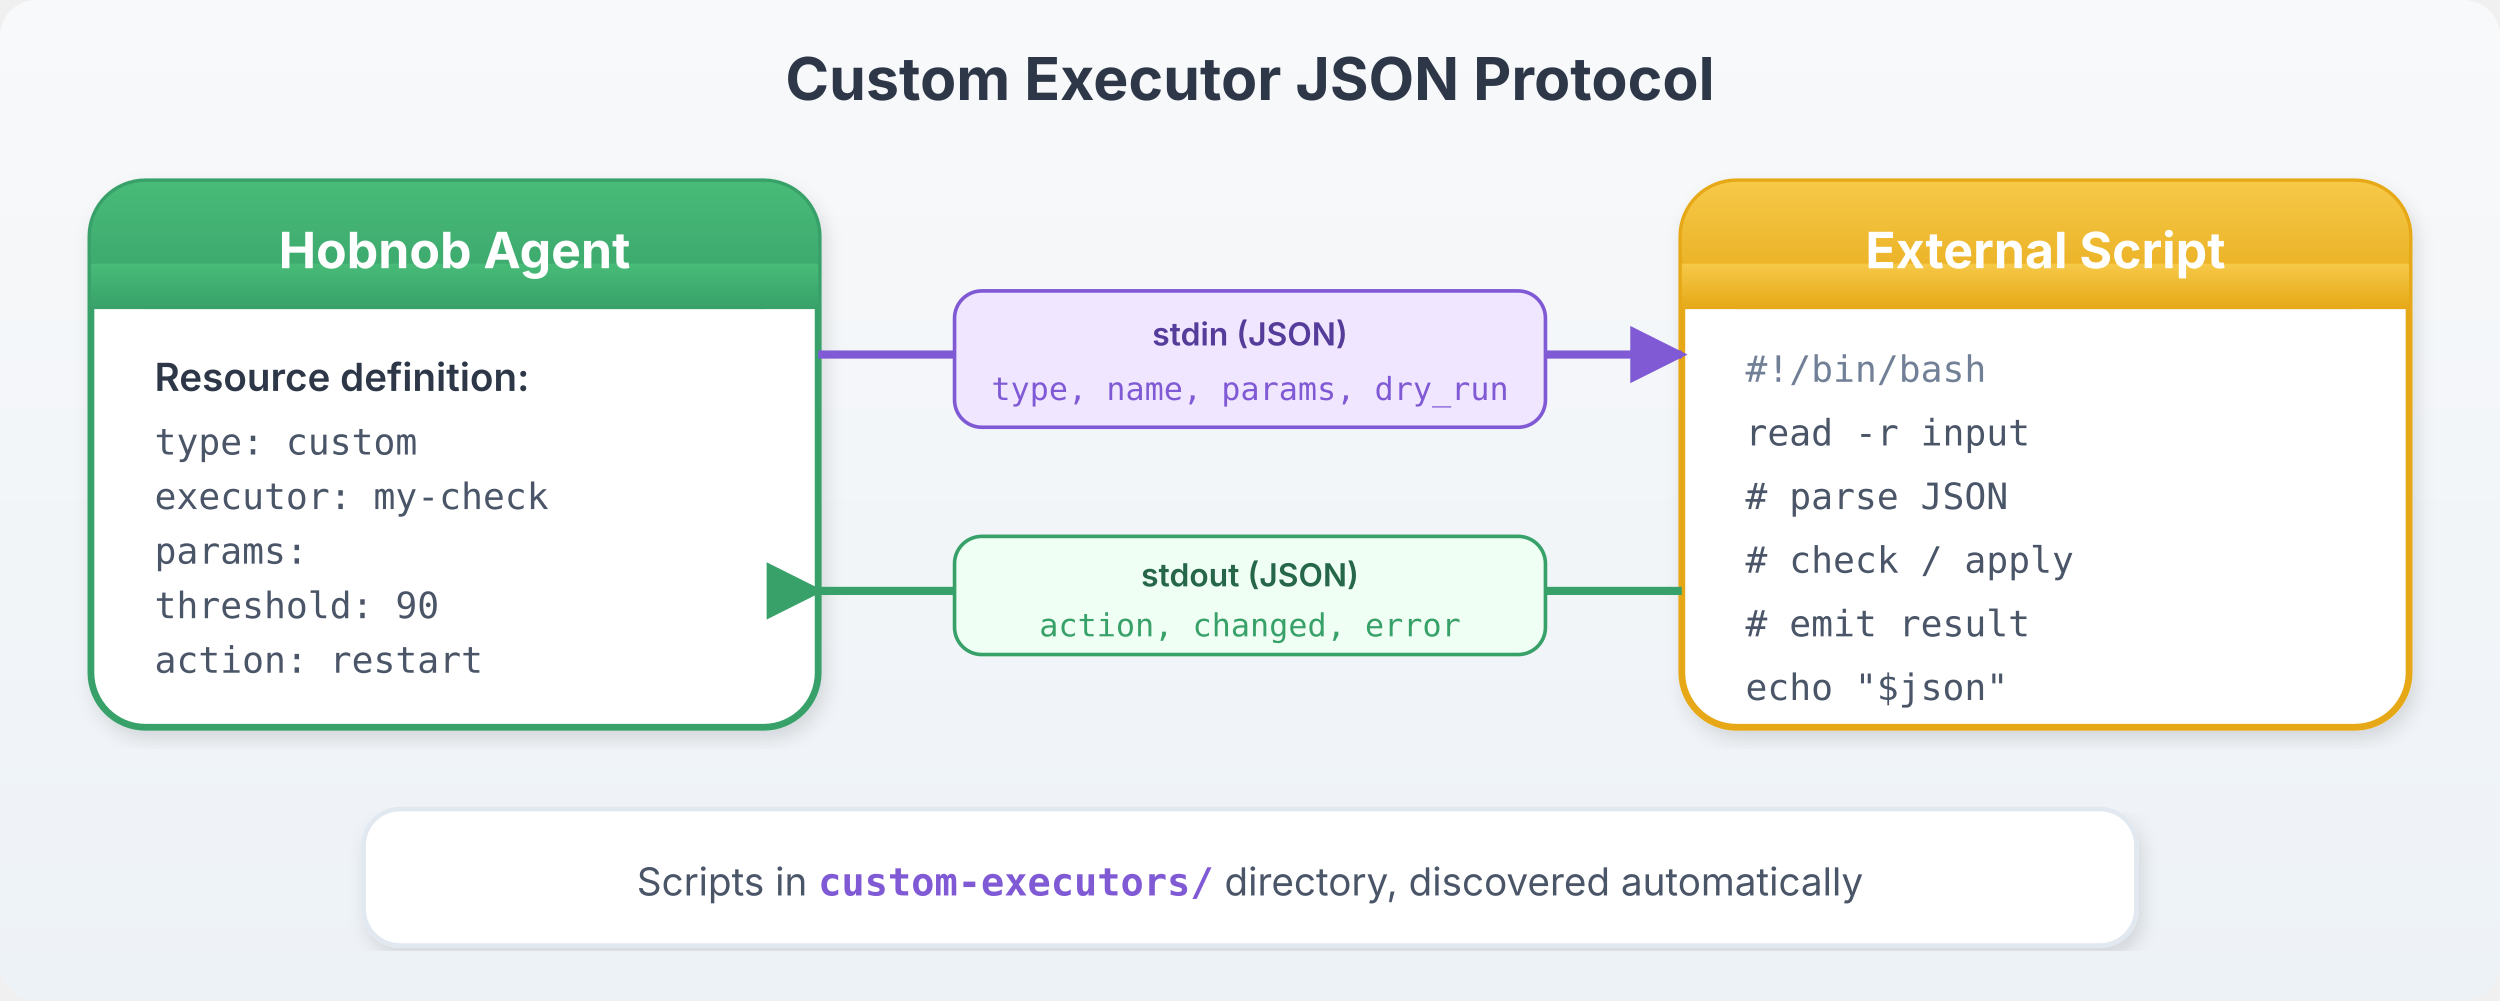
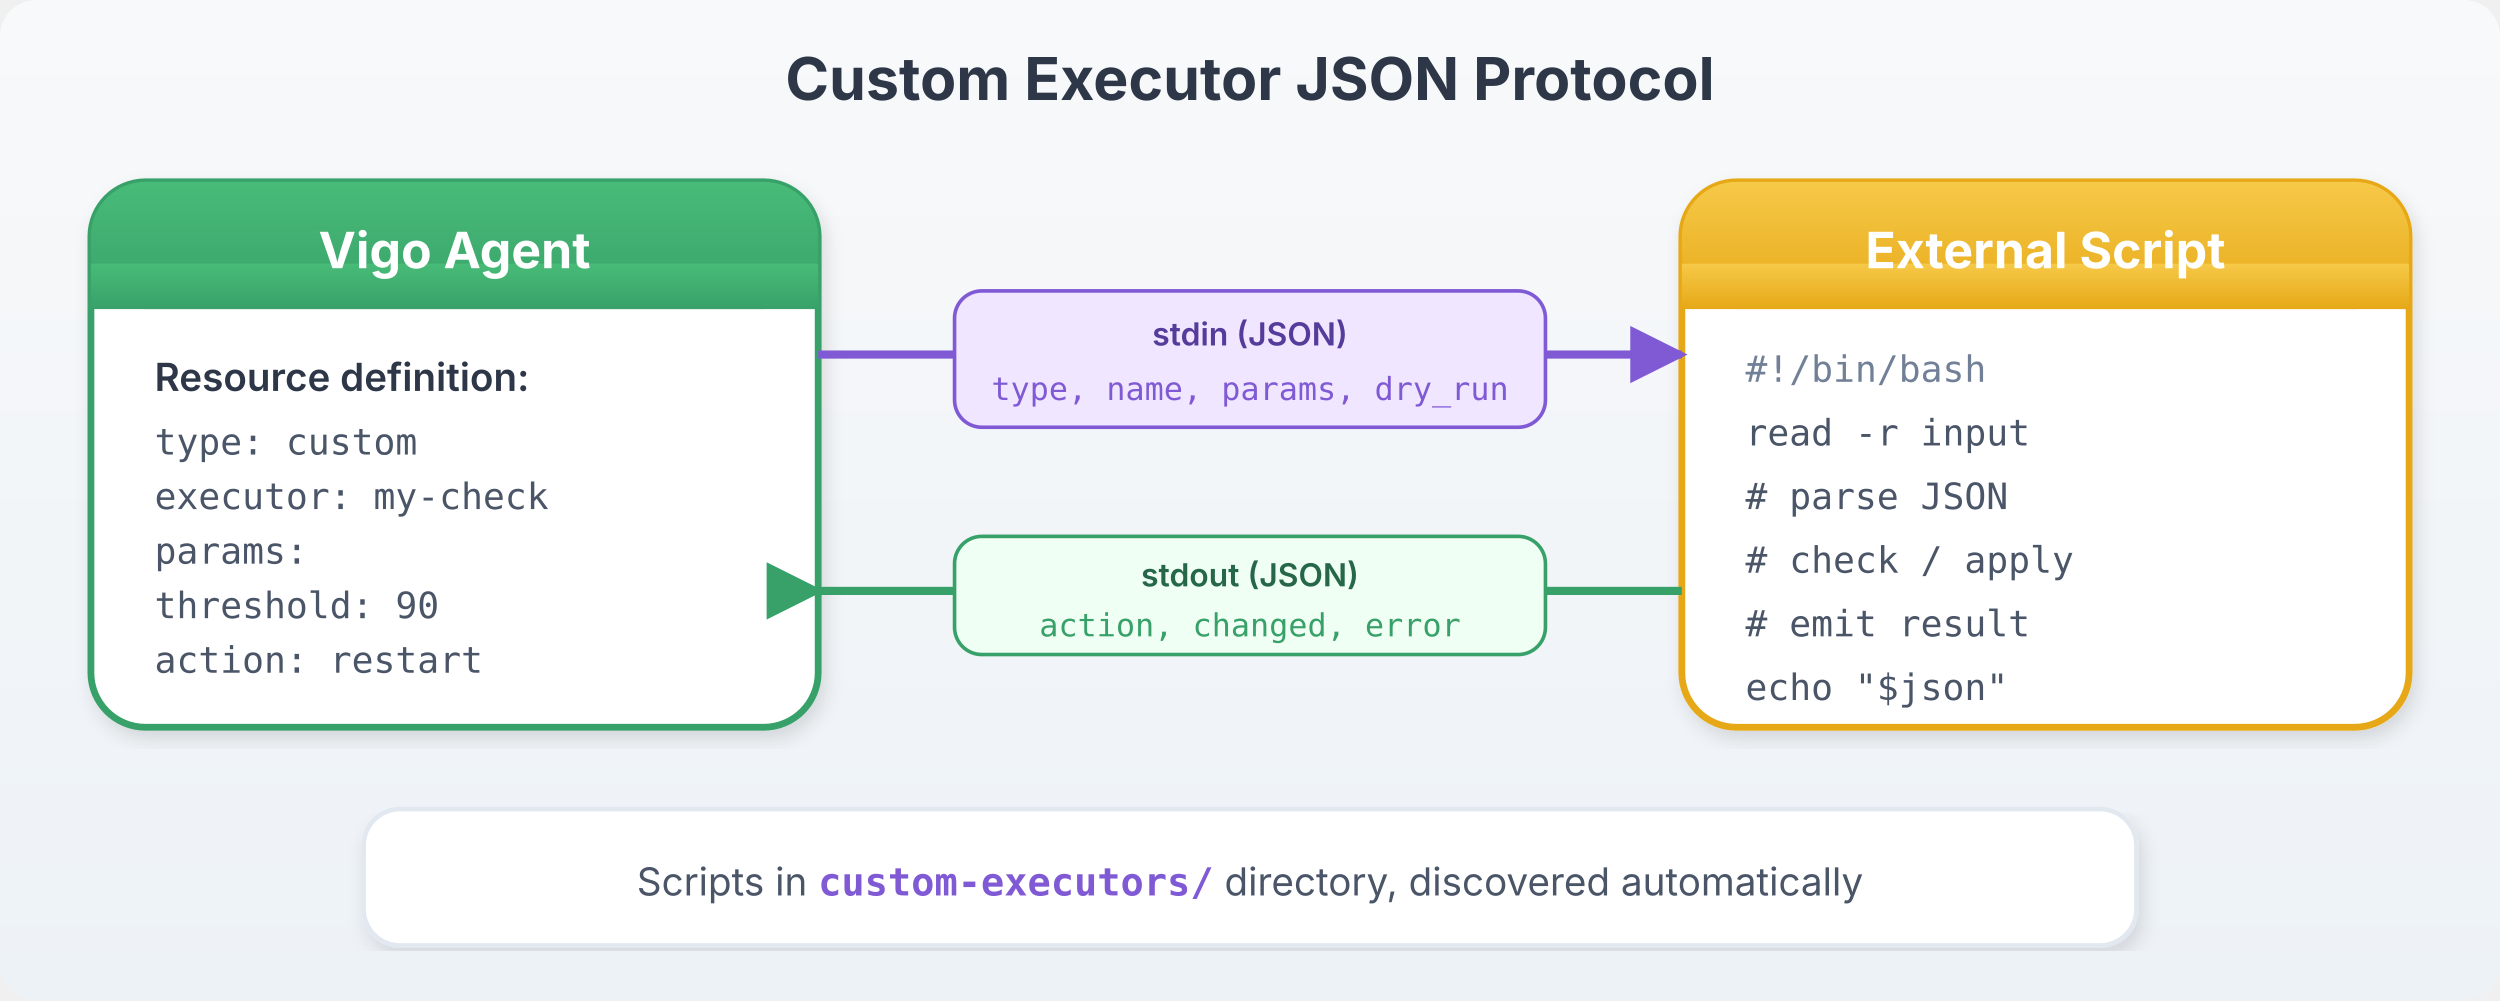
<svg xmlns="http://www.w3.org/2000/svg" viewBox="0 0 550 220" font-family="Inter, system-ui, -apple-system, sans-serif">
  <defs>
    <filter id="shadow" x="-4%" y="-4%" width="108%" height="108%">
      <feDropShadow dx="1" dy="2" stdDeviation="2" flood-opacity="0.12" />
    </filter>
    <linearGradient id="bgGrad" x1="0" y1="0" x2="0" y2="1">
      <stop offset="0%" stop-color="#f8f9fa" />
      <stop offset="100%" stop-color="#edf2f7" />
    </linearGradient>
    <linearGradient id="greenGrad" x1="0" y1="0" x2="0" y2="1">
      <stop offset="0%" stop-color="#48bb78" />
      <stop offset="100%" stop-color="#38a169" />
    </linearGradient>
    <linearGradient id="orangeGrad" x1="0" y1="0" x2="0" y2="1">
      <stop offset="0%" stop-color="#f6c948" />
      <stop offset="100%" stop-color="#e6a817" />
    </linearGradient>
    <linearGradient id="purpleGrad" x1="0" y1="0" x2="0" y2="1">
      <stop offset="0%" stop-color="#9f7aea" />
      <stop offset="100%" stop-color="#805ad5" />
    </linearGradient>
    <marker id="arrowRight" viewBox="0 0 10 10" refX="9" refY="5" markerWidth="7" markerHeight="7" orient="auto-start-reverse">
      <path d="M 0 0 L 10 5 L 0 10 z" fill="#805ad5" />
    </marker>
    <marker id="arrowLeft" viewBox="0 0 10 10" refX="1" refY="5" markerWidth="7" markerHeight="7" orient="auto-start-reverse">
      <path d="M 10 0 L 0 5 L 10 10 z" fill="#38a169" />
    </marker>
  </defs>
  <rect width="550" height="220" rx="8" fill="url(#bgGrad)" />
  <text x="275" y="22" text-anchor="middle" font-size="13" font-weight="700" fill="#2d3748">Custom Executor JSON Protocol</text>
  <rect x="20" y="40" width="160" height="120" rx="12" fill="#fff" stroke="#38a169" stroke-width="1.5" filter="url(#shadow)" />
  <rect x="20" y="40" width="160" height="28" rx="12" fill="url(#greenGrad)" />
  <rect x="20" y="58" width="160" height="10" fill="url(#greenGrad)" />
-   <text x="100" y="59" text-anchor="middle" font-size="11" font-weight="700" fill="#fff">Hobnob Agent</text>
+   <text x="100" y="59" text-anchor="middle" font-size="11" font-weight="700" fill="#fff">Vigo Agent</text>
  <text x="34" y="86" font-size="8.5" font-weight="600" fill="#2d3748">Resource definition:</text>
  <text x="34" y="100" font-size="8" fill="#4a5568" font-family="monospace">type: custom</text>
  <text x="34" y="112" font-size="8" fill="#4a5568" font-family="monospace">executor: my-check</text>
  <text x="34" y="124" font-size="8" fill="#4a5568" font-family="monospace">params:</text>
  <text x="34" y="136" font-size="8" fill="#4a5568" font-family="monospace">  threshold: 90</text>
  <text x="34" y="148" font-size="8" fill="#4a5568" font-family="monospace">  action: restart</text>
  <rect x="370" y="40" width="160" height="120" rx="12" fill="#fff" stroke="#e6a817" stroke-width="1.5" filter="url(#shadow)" />
  <rect x="370" y="40" width="160" height="28" rx="12" fill="url(#orangeGrad)" />
  <rect x="370" y="58" width="160" height="10" fill="url(#orangeGrad)" />
  <text x="450" y="59" text-anchor="middle" font-size="11" font-weight="700" fill="#fff">External Script</text>
  <text x="384" y="84" font-size="8" fill="#718096" font-family="monospace">#!/bin/bash</text>
  <text x="384" y="98" font-size="8" fill="#4a5568" font-family="monospace">read -r input</text>
  <text x="384" y="112" font-size="8" fill="#4a5568" font-family="monospace"># parse JSON</text>
  <text x="384" y="126" font-size="8" fill="#4a5568" font-family="monospace"># check / apply</text>
  <text x="384" y="140" font-size="8" fill="#4a5568" font-family="monospace"># emit result</text>
  <text x="384" y="154" font-size="8" fill="#4a5568" font-family="monospace">echo "$json"</text>
  <line x1="180" y1="78" x2="370" y2="78" stroke="#805ad5" stroke-width="1.8" marker-end="url(#arrowRight)" />
  <rect x="210" y="64" width="130" height="30" rx="6" fill="#f0e6ff" stroke="#805ad5" stroke-width="0.8" />
  <text x="275" y="76" text-anchor="middle" font-size="7" font-weight="600" fill="#553c9a">stdin (JSON)</text>
  <text x="275" y="88" text-anchor="middle" font-size="7" fill="#805ad5" font-family="monospace">type, name, params, dry_run</text>
  <line x1="370" y1="130" x2="180" y2="130" stroke="#38a169" stroke-width="1.8" marker-end="url(#arrowLeft)" />
  <rect x="210" y="118" width="130" height="26" rx="6" fill="#f0fff4" stroke="#38a169" stroke-width="0.8" />
  <text x="275" y="129" text-anchor="middle" font-size="7" font-weight="600" fill="#276749">stdout (JSON)</text>
  <text x="275" y="140" text-anchor="middle" font-size="7" fill="#38a169" font-family="monospace">action, changed, error</text>
  <rect x="80" y="178" width="390" height="30" rx="8" fill="#fff" stroke="#e2e8f0" stroke-width="1" filter="url(#shadow)" />
  <text x="275" y="197" text-anchor="middle" font-size="8.5">
    <tspan fill="#4a5568">Scripts in </tspan>
    <tspan font-family="monospace" font-weight="600" fill="#805ad5">custom-executors/</tspan>
    <tspan fill="#4a5568"> directory, discovered automatically</tspan>
  </text>
</svg>
